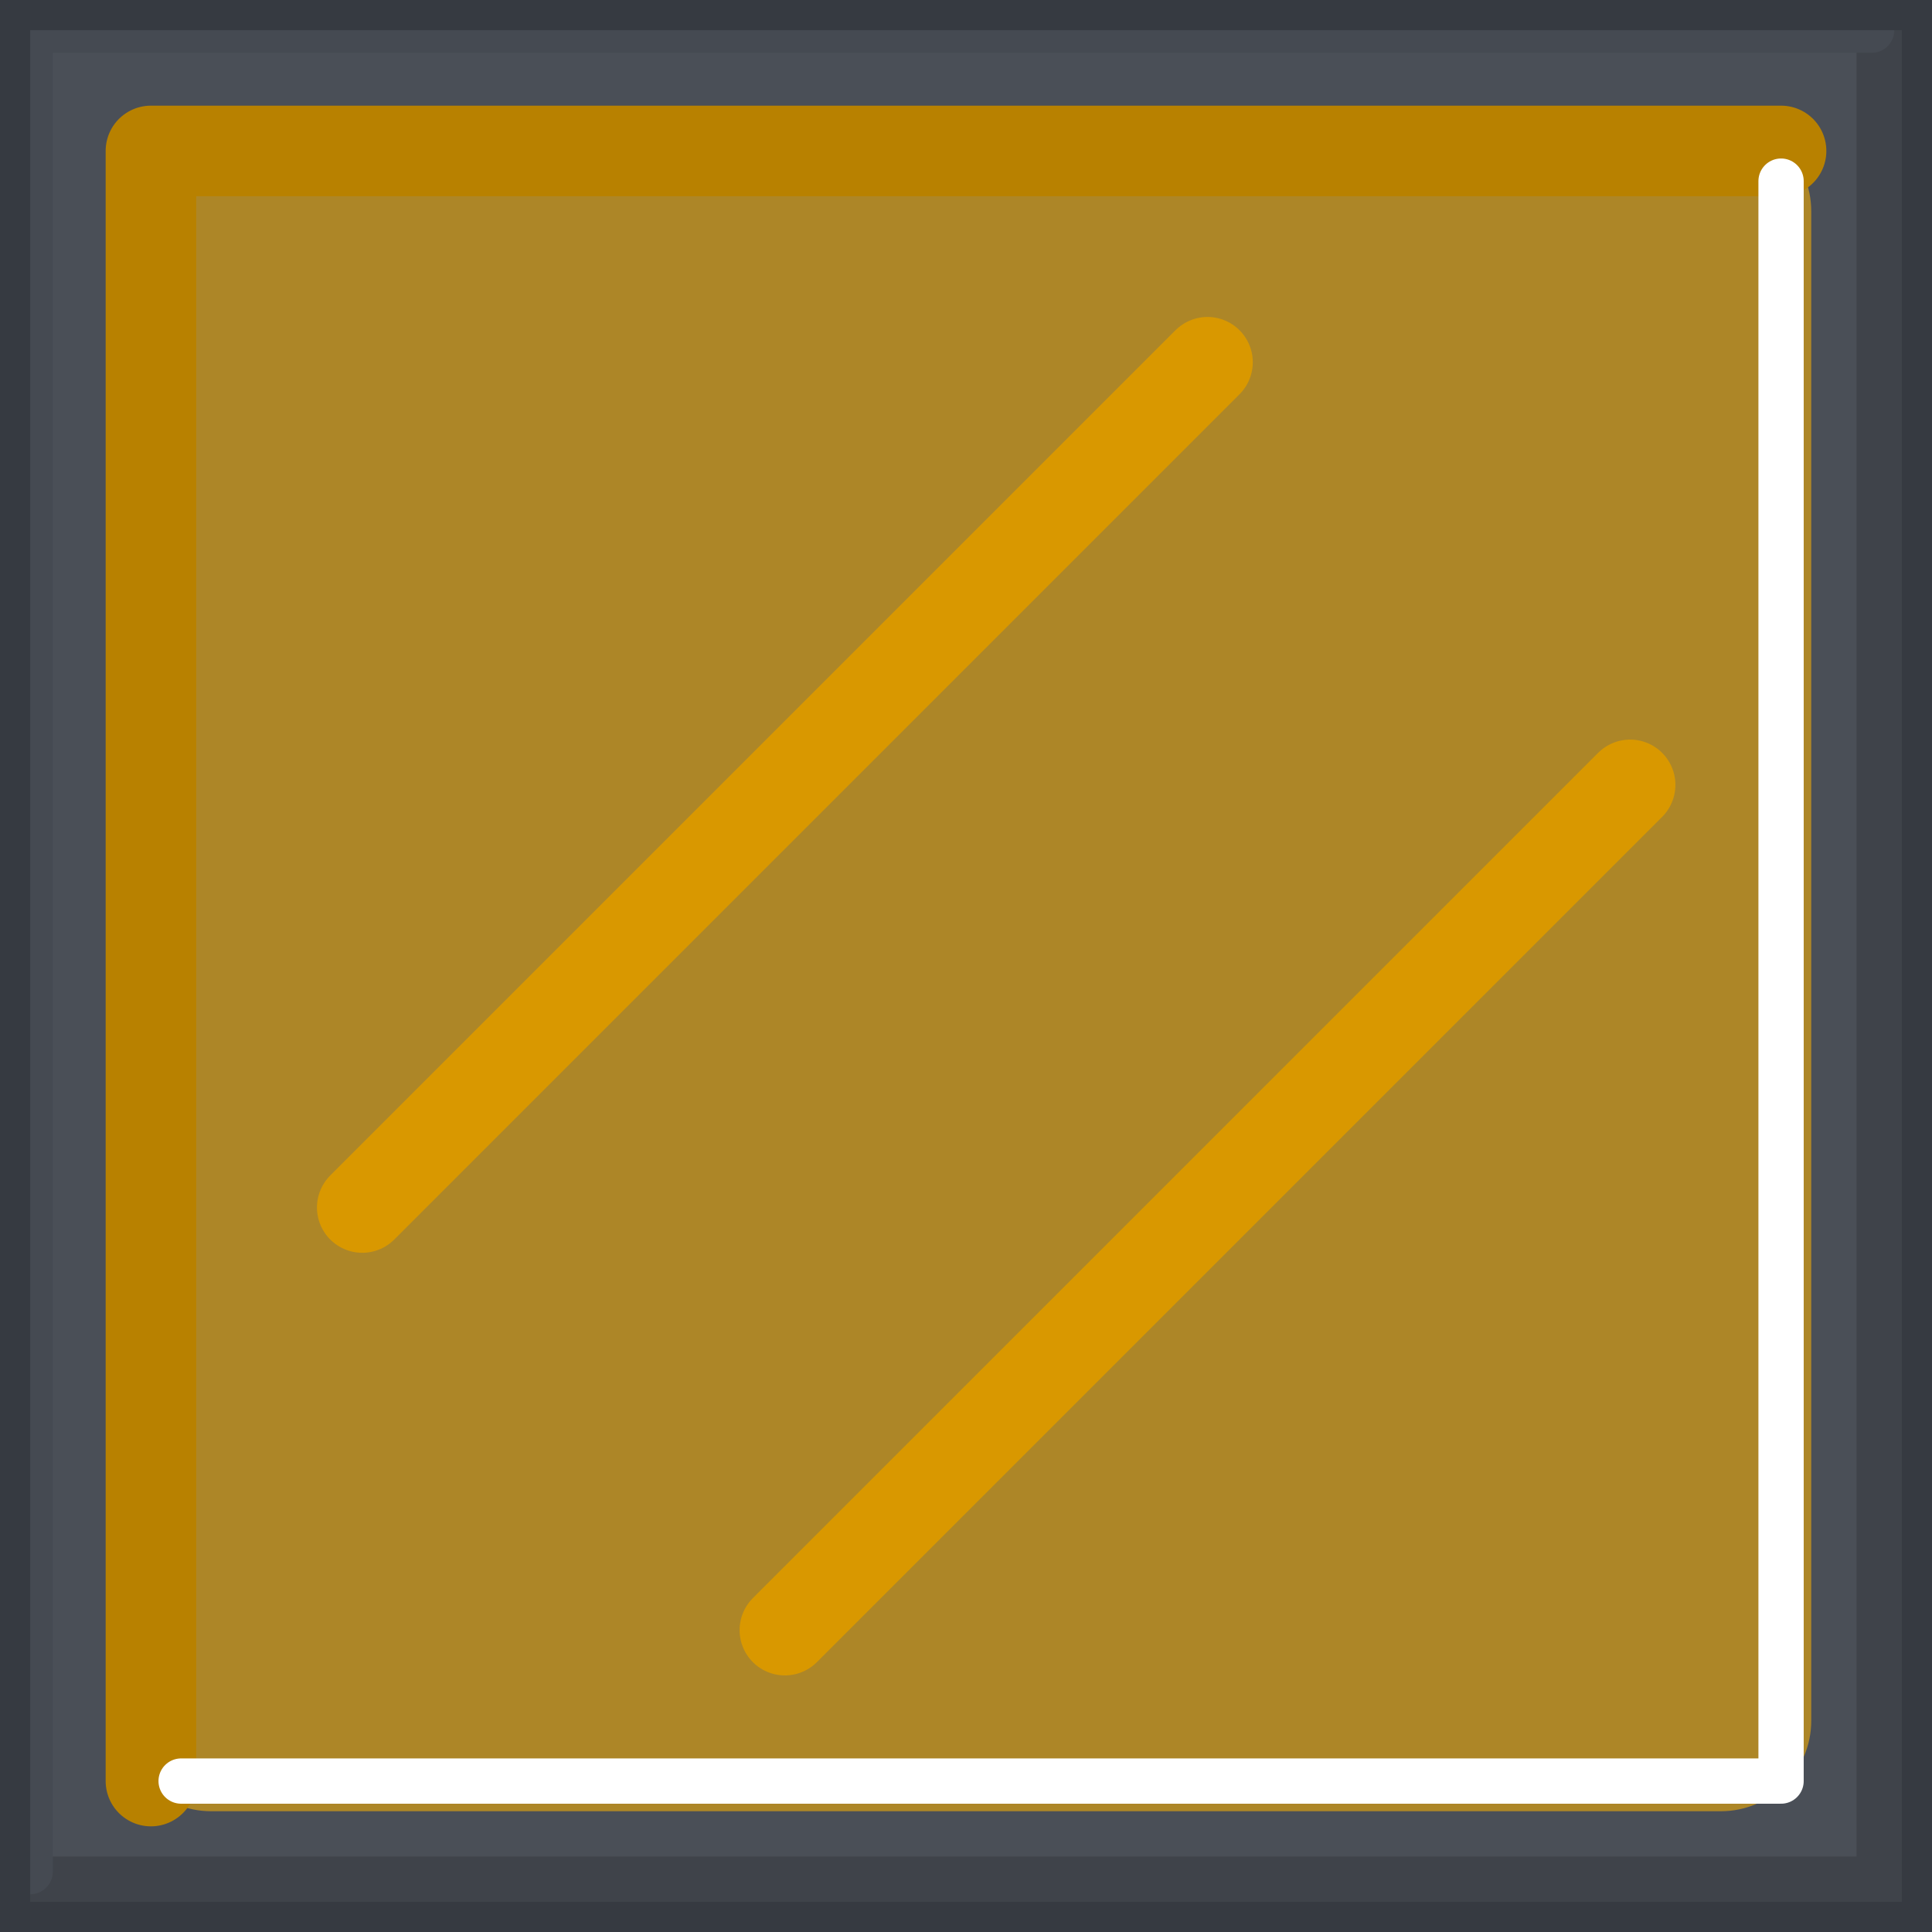
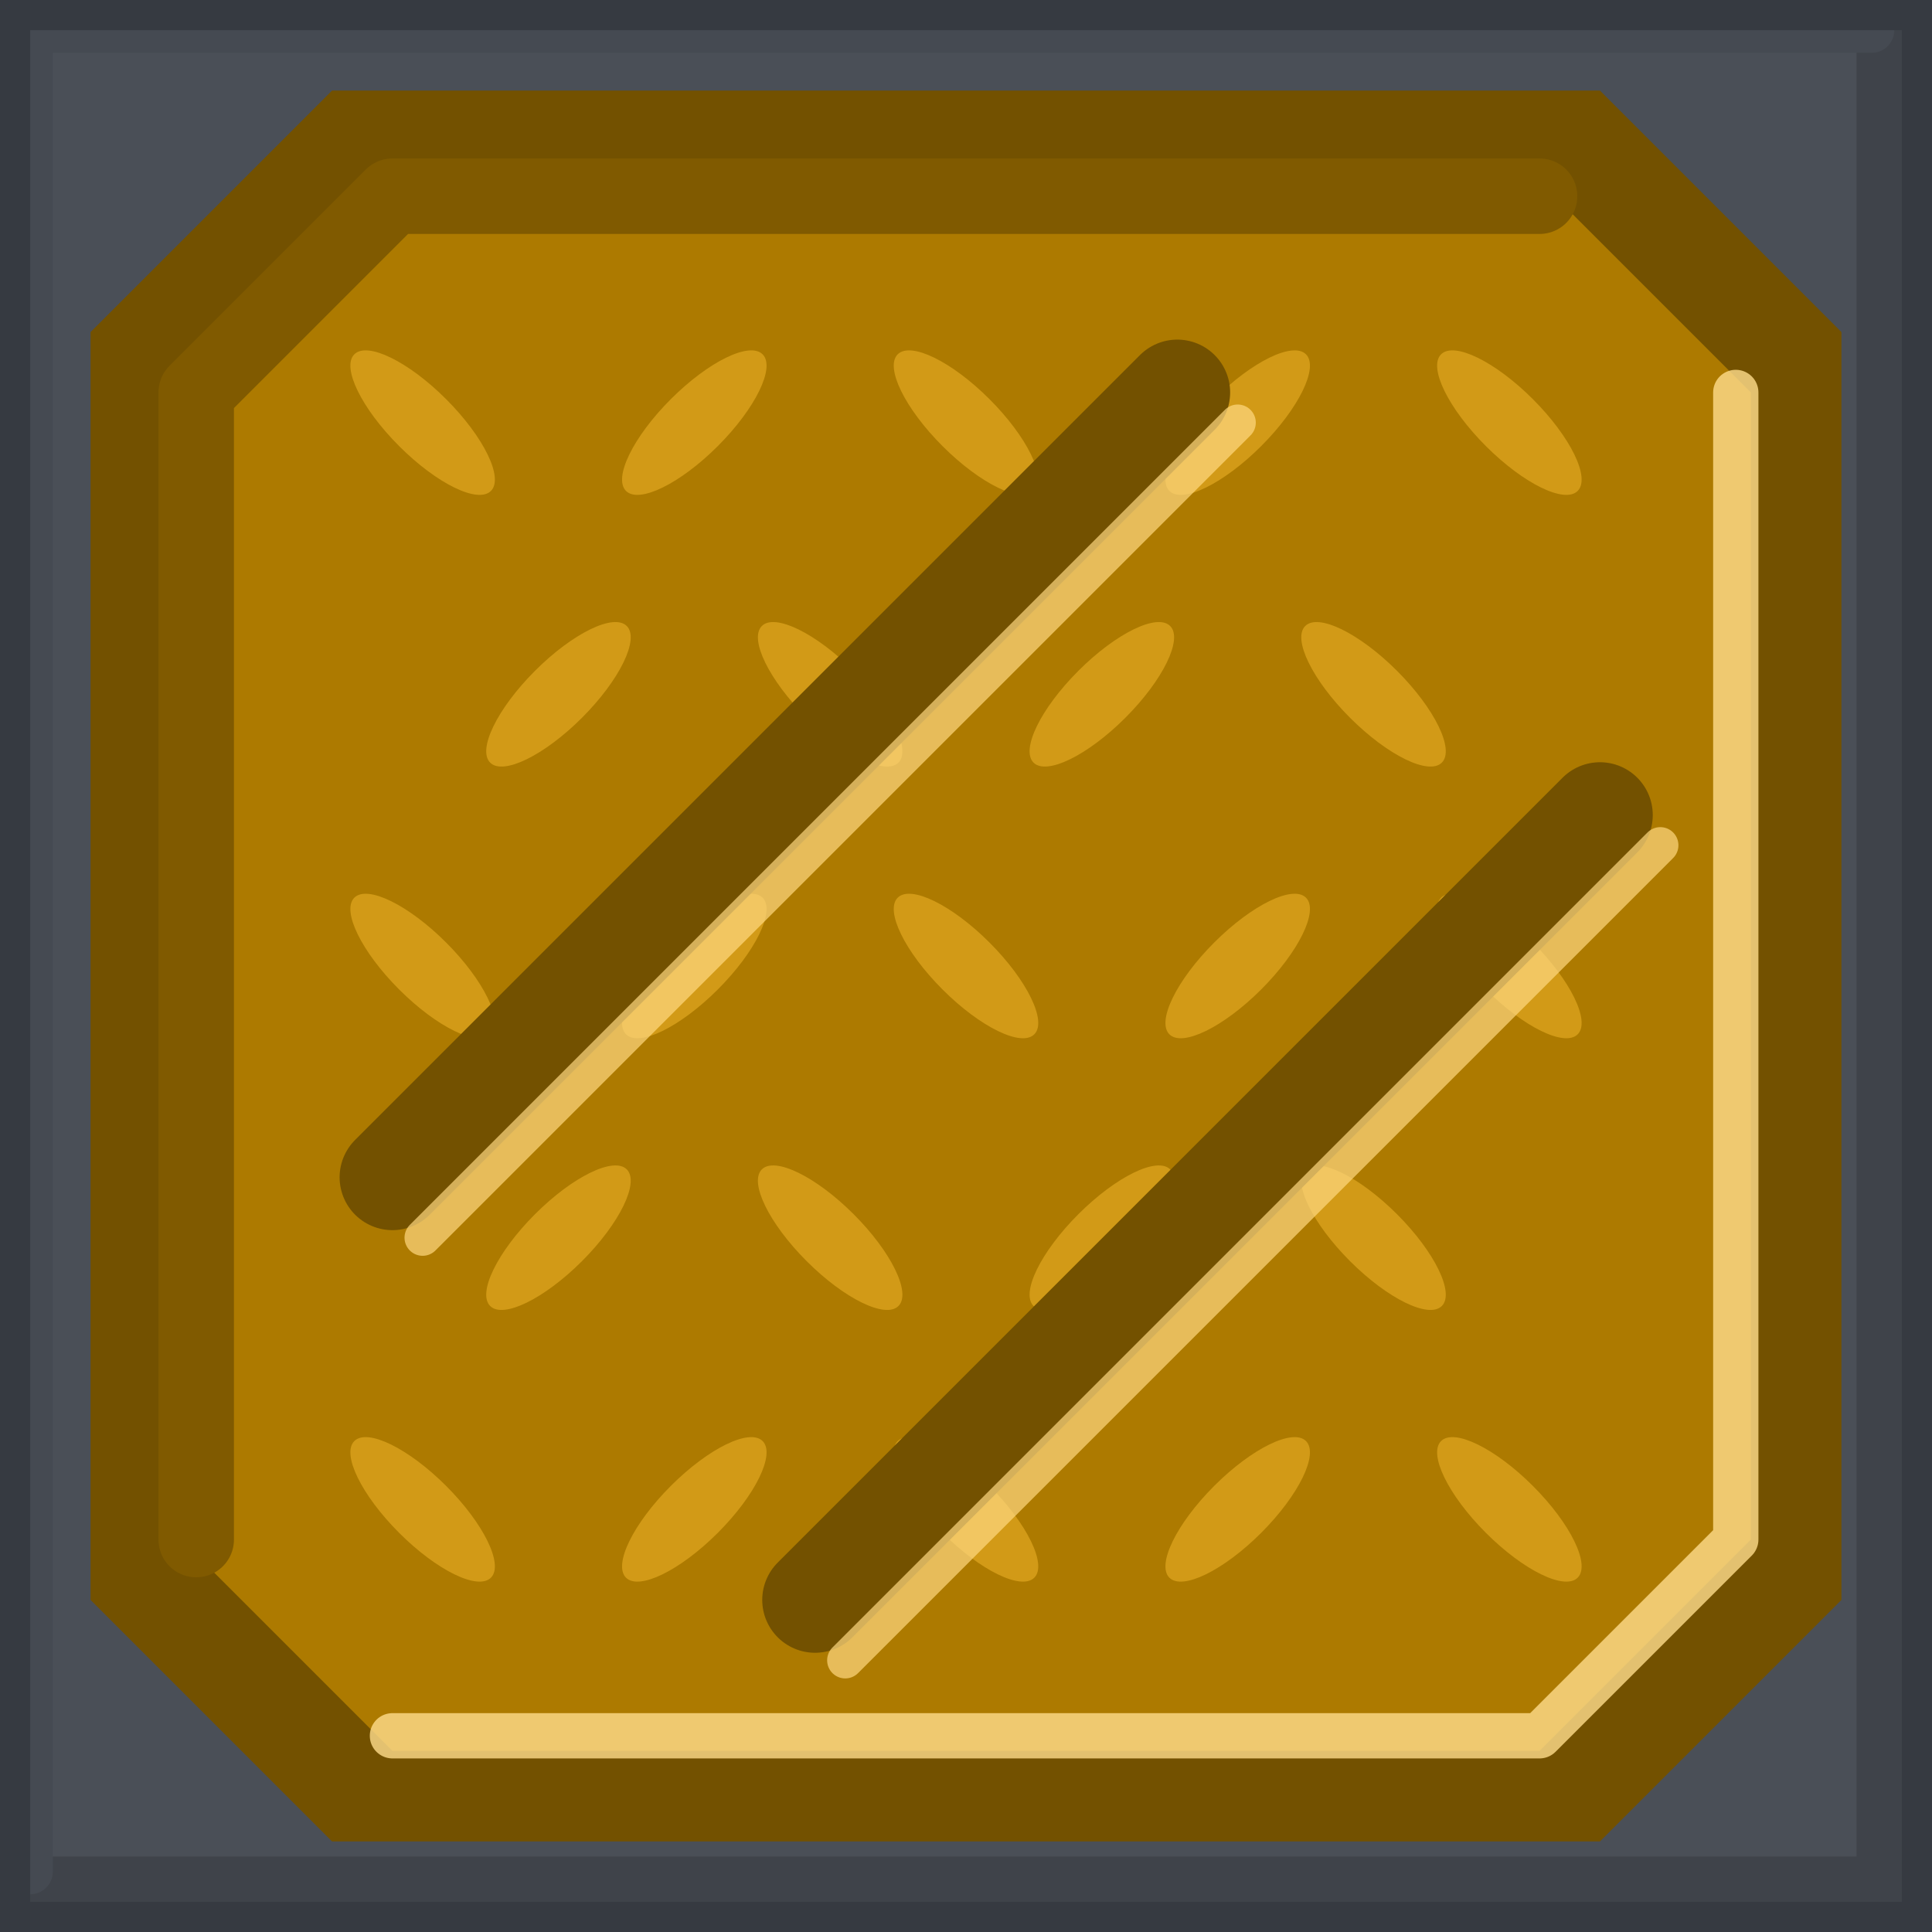
<svg xmlns="http://www.w3.org/2000/svg" viewBox="0 0 64 64">
  <rect x="0" y="0" width="64" height="64" fill="#4a4f57" />
  <path d="M1 63 H63 V1" fill="none" stroke="#3f434a" stroke-width="3" stroke-linejoin="round" stroke-linecap="round" />
  <path d="M1 62 V1 H62" fill="none" stroke="#454a52" stroke-width="1.5" stroke-linejoin="round" stroke-linecap="round" />
  <rect x="0" y="0" width="64" height="64" fill="none" stroke="#363a41" stroke-width="2" />
-   <rect x="4" y="4" width="56" height="56" rx="3" fill="#ffb300" opacity="0.55" />
-   <path d="M5 59 V5 H59" fill="none" stroke="#b88100" stroke-width="3" stroke-linejoin="round" stroke-linecap="round" />
-   <path d="M6 59 H59 V6" fill="none" stroke="#ffffff" stroke-width="1.5" stroke-linejoin="round" stroke-linecap="round" />
-   <path d="M12 40 L40 12" fill="none" stroke="#d99800" stroke-width="3" stroke-linejoin="round" stroke-linecap="round" />
-   <path d="M26 54 L54 26" fill="none" stroke="#d99800" stroke-width="3" stroke-linejoin="round" stroke-linecap="round" />
+   <polygon points="11,3 53,3 61,11 61,53 53,61 11,61 3,53 3,11" fill="#735100" />
+   <polygon points="13,6 51,6 58,13 58,51 51,58 13,58 6,51 6,13" fill="#ad7a00" />
+   <ellipse cx="14" cy="14" rx="3.2" ry="1.1" fill="#ffc233" opacity="0.45" transform="rotate(45 14 14)" />
+   <ellipse cx="23" cy="14" rx="3.2" ry="1.1" fill="#ffc233" opacity="0.45" transform="rotate(-45 23 14)" />
+   <ellipse cx="32" cy="14" rx="3.2" ry="1.1" fill="#ffc233" opacity="0.45" transform="rotate(45 32 14)" />
+   <ellipse cx="41" cy="14" rx="3.2" ry="1.1" fill="#ffc233" opacity="0.45" transform="rotate(-45 41 14)" />
+   <ellipse cx="50" cy="14" rx="3.2" ry="1.1" fill="#ffc233" opacity="0.45" transform="rotate(45 50 14)" />
+   <ellipse cx="18.5" cy="23" rx="3.2" ry="1.1" fill="#ffc233" opacity="0.45" transform="rotate(-45 18.5 23)" />
+   <ellipse cx="27.5" cy="23" rx="3.2" ry="1.1" fill="#ffc233" opacity="0.45" transform="rotate(45 27.5 23)" />
+   <ellipse cx="36.5" cy="23" rx="3.2" ry="1.1" fill="#ffc233" opacity="0.45" transform="rotate(-45 36.5 23)" />
+   <ellipse cx="45.5" cy="23" rx="3.2" ry="1.1" fill="#ffc233" opacity="0.45" transform="rotate(45 45.5 23)" />
+   <ellipse cx="14" cy="32" rx="3.2" ry="1.1" fill="#ffc233" opacity="0.45" transform="rotate(45 14 32)" />
+   <ellipse cx="23" cy="32" rx="3.2" ry="1.1" fill="#ffc233" opacity="0.45" transform="rotate(-45 23 32)" />
+   <ellipse cx="32" cy="32" rx="3.2" ry="1.1" fill="#ffc233" opacity="0.45" transform="rotate(45 32 32)" />
+   <ellipse cx="41" cy="32" rx="3.2" ry="1.1" fill="#ffc233" opacity="0.45" transform="rotate(-45 41 32)" />
+   <ellipse cx="50" cy="32" rx="3.2" ry="1.1" fill="#ffc233" opacity="0.45" transform="rotate(45 50 32)" />
+   <ellipse cx="18.5" cy="41" rx="3.2" ry="1.1" fill="#ffc233" opacity="0.45" transform="rotate(-45 18.5 41)" />
+   <ellipse cx="27.5" cy="41" rx="3.2" ry="1.1" fill="#ffc233" opacity="0.45" transform="rotate(45 27.5 41)" />
+   <ellipse cx="36.5" cy="41" rx="3.2" ry="1.1" fill="#ffc233" opacity="0.45" transform="rotate(-45 36.5 41)" />
+   <ellipse cx="45.5" cy="41" rx="3.2" ry="1.1" fill="#ffc233" opacity="0.45" transform="rotate(45 45.5 41)" />
+   <ellipse cx="14" cy="50" rx="3.2" ry="1.1" fill="#ffc233" opacity="0.45" transform="rotate(45 14 50)" />
+   <ellipse cx="23" cy="50" rx="3.2" ry="1.1" fill="#ffc233" opacity="0.45" transform="rotate(-45 23 50)" />
+   <ellipse cx="32" cy="50" rx="3.2" ry="1.1" fill="#ffc233" opacity="0.45" transform="rotate(45 32 50)" />
+   <ellipse cx="41" cy="50" rx="3.2" ry="1.1" fill="#ffc233" opacity="0.45" transform="rotate(-45 41 50)" />
+   <ellipse cx="50" cy="50" rx="3.2" ry="1.1" fill="#ffc233" opacity="0.45" transform="rotate(45 50 50)" />
+   <g>
+     <path d="M13 39 L39 13" fill="none" stroke="#735100" stroke-width="3.5" stroke-linejoin="round" stroke-linecap="round" />
+     <path d="M14 41 L41 14" fill="none" stroke="#ffd980" stroke-width="1.2" stroke-linejoin="round" stroke-linecap="round" opacity="0.7" />
+   </g>
+   <g>
+     <path d="M27 53 L53 27" fill="none" stroke="#735100" stroke-width="3.5" stroke-linejoin="round" stroke-linecap="round" />
+     <path d="M28 55 L55 28" fill="none" stroke="#ffd980" stroke-width="1.2" stroke-linejoin="round" stroke-linecap="round" opacity="0.7" />
+   </g>
+   <path d="M6.5 51 V13 L13 6.5 H51" fill="none" stroke="#805a00" stroke-width="2.5" stroke-linejoin="round" stroke-linecap="round" />
+   <path d="M57.5 13 V51 L51 57.5 H13" fill="none" stroke="#ffdd8c" stroke-width="1.5" stroke-linejoin="round" stroke-linecap="round" opacity="0.8" />
</svg>
